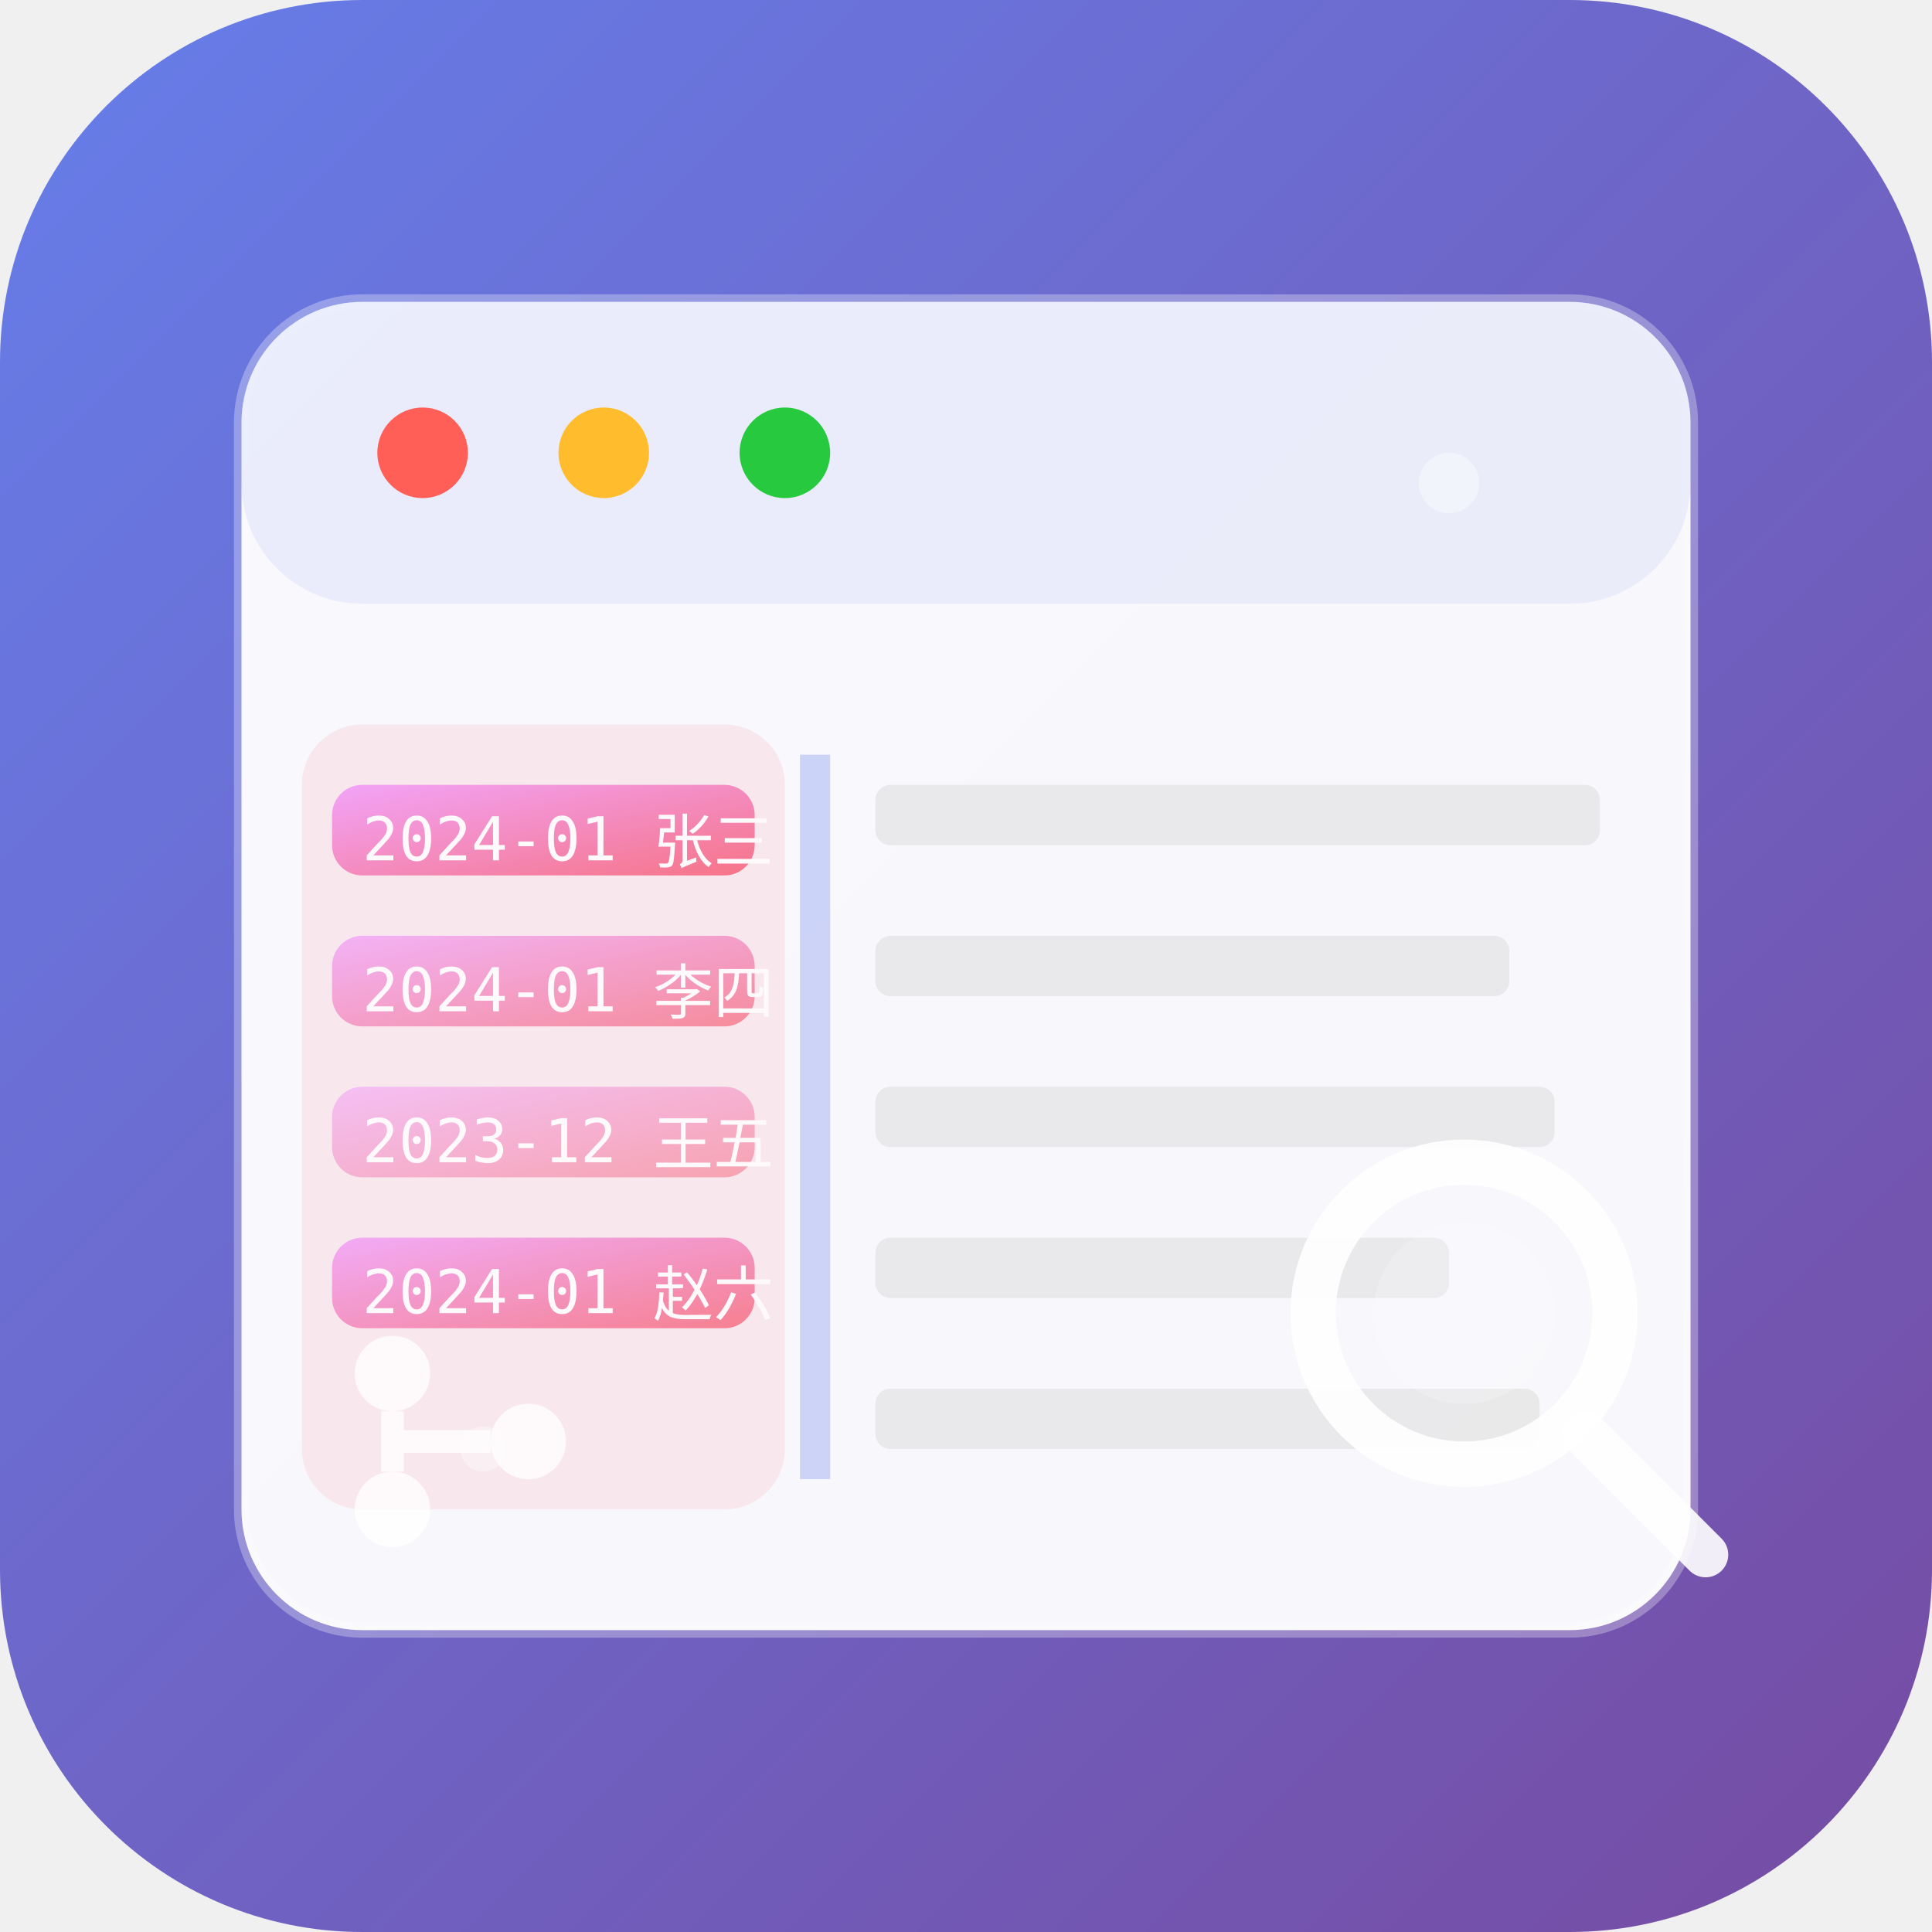
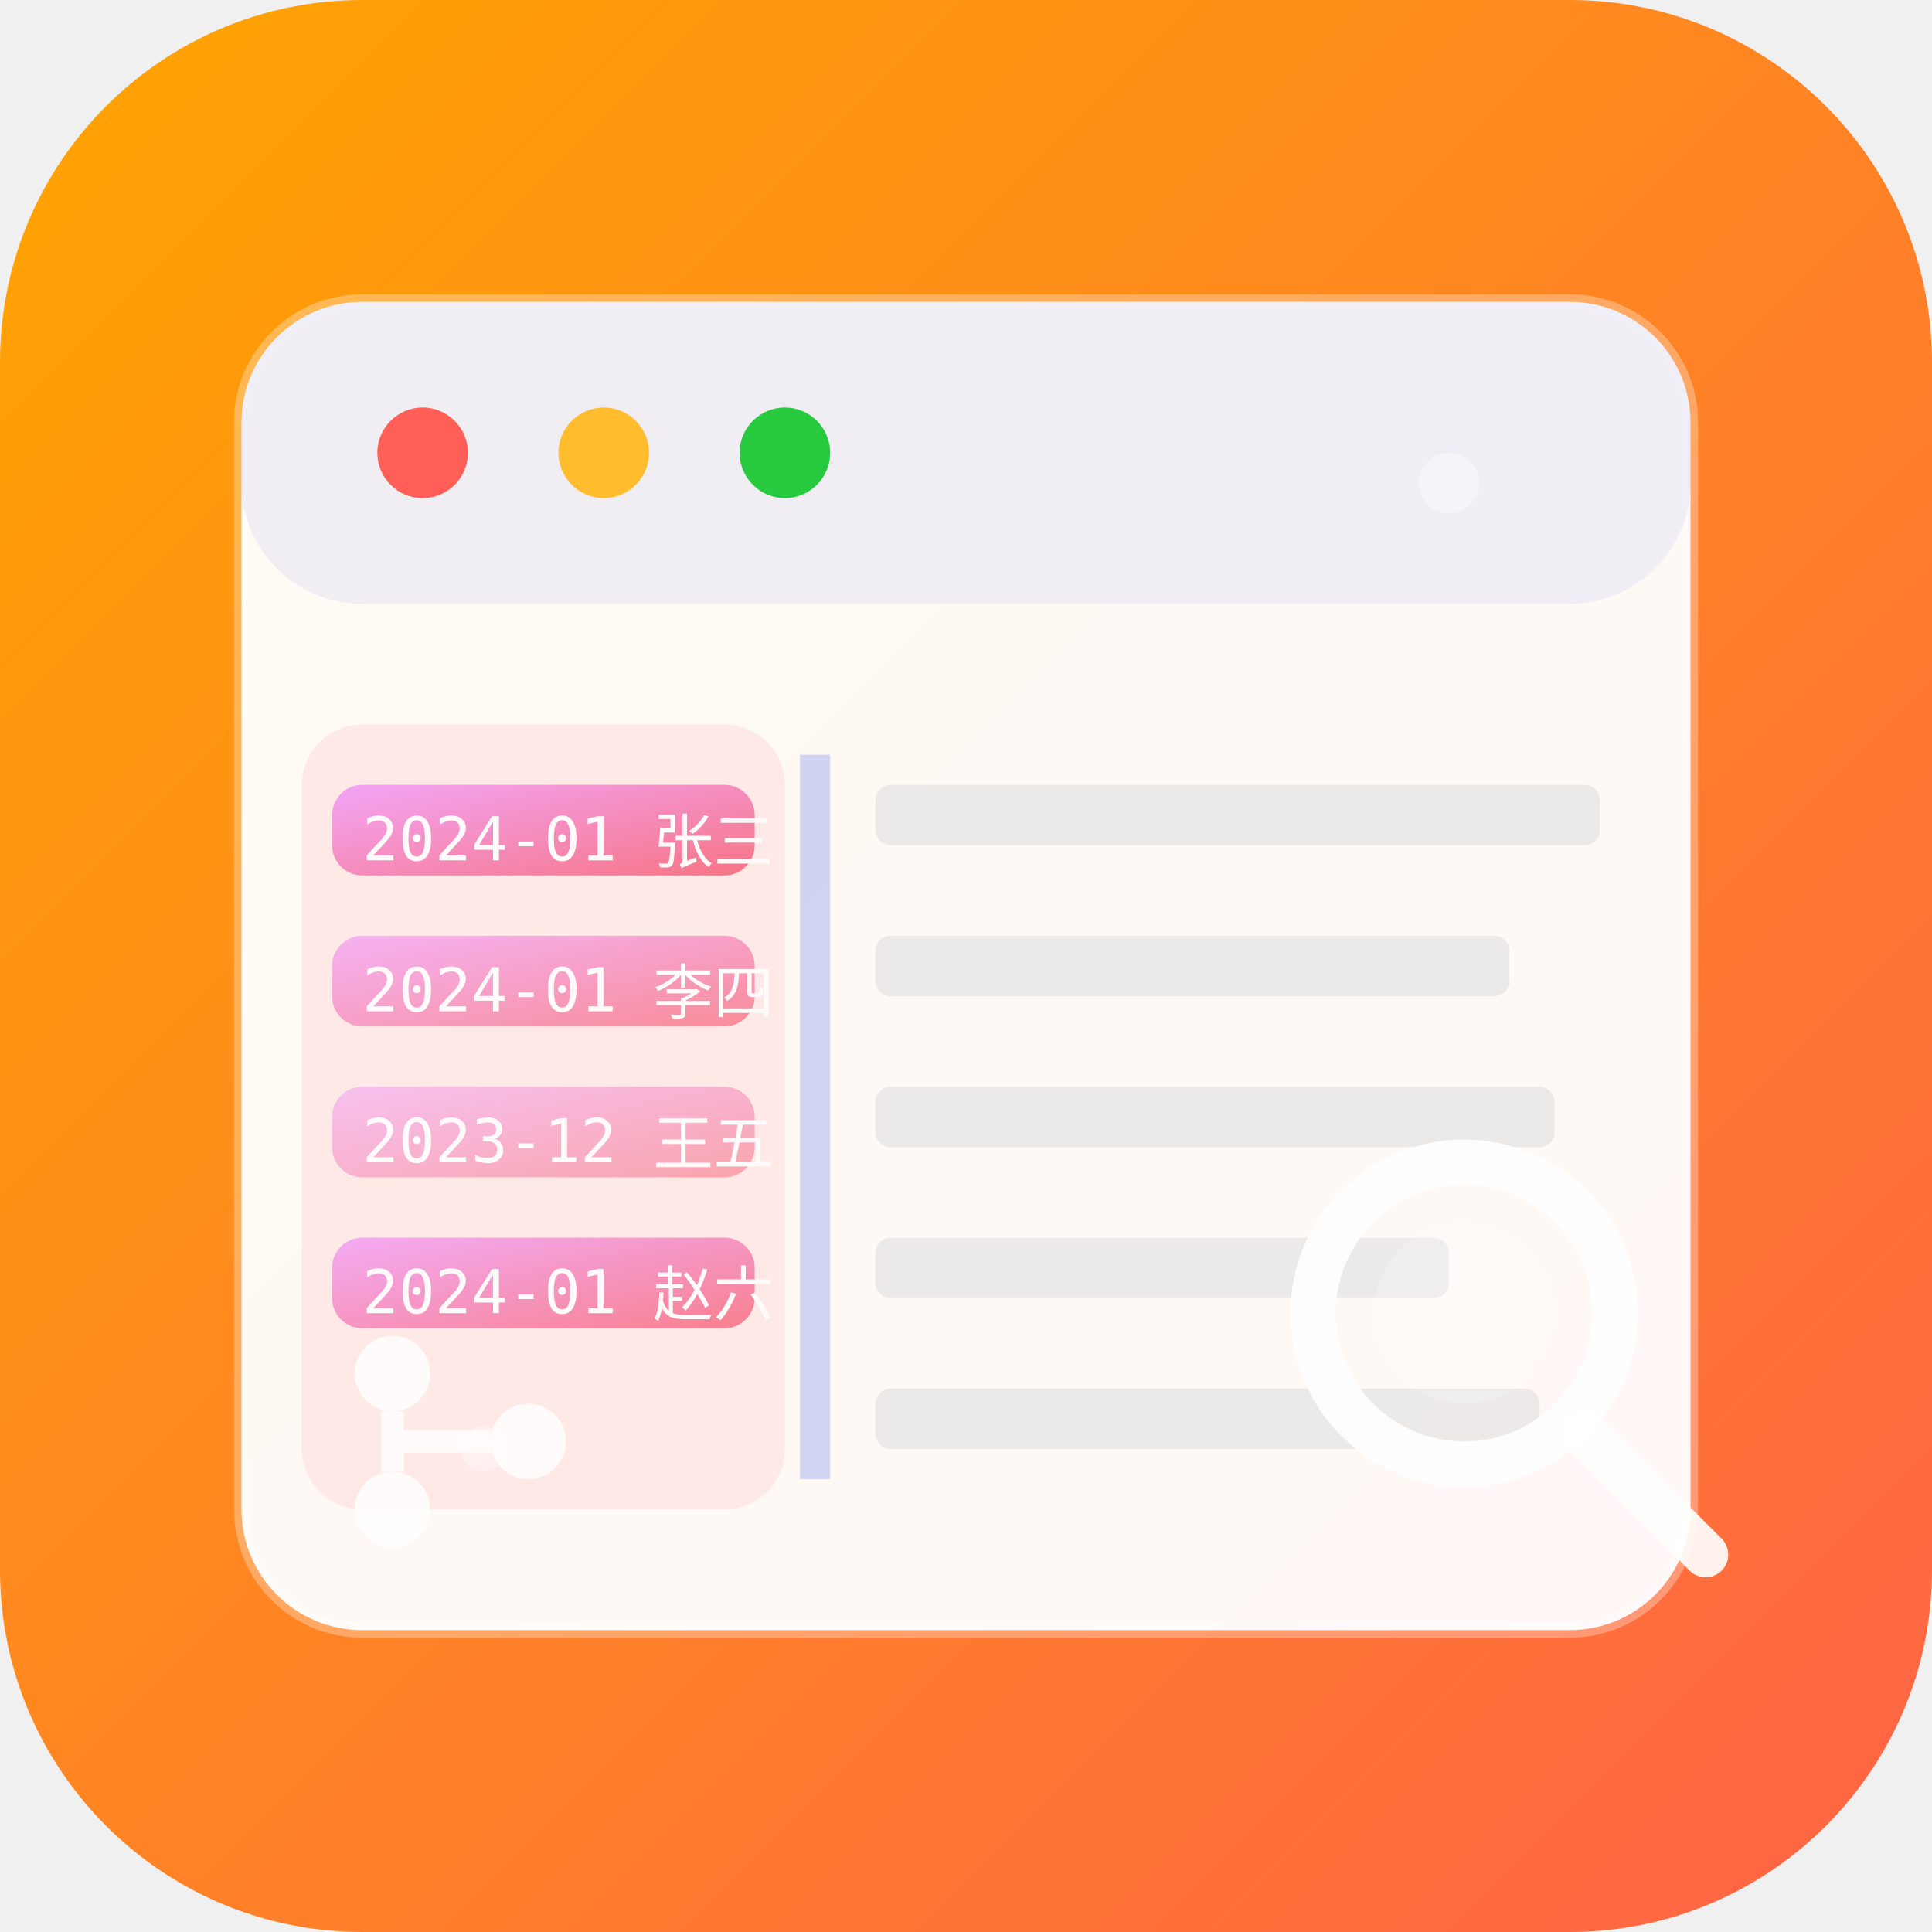
<svg xmlns="http://www.w3.org/2000/svg" width="128" height="128" viewBox="0 0 128 128">
  <defs>
    <linearGradient id="mainGradient" x1="0%" y1="0%" x2="100%" y2="100%">
-       <stop offset="0%" style="stop-color:#667eea" />
-       <stop offset="100%" style="stop-color:#764ba2" />
+       <stop offset="0%" style="stop-color:#FFA500" />
+       <stop offset="100%" style="stop-color:#FF6347" />
    </linearGradient>
    <linearGradient id="codeGradient" x1="0%" y1="0%" x2="100%" y2="100%">
      <stop offset="0%" style="stop-color:#f093fb" />
      <stop offset="100%" style="stop-color:#f5576c" />
    </linearGradient>
  </defs>
  <rect width="128" height="128" rx="24" fill="url(#mainGradient)" />
  <rect x="16" y="20" width="96" height="88" rx="8" fill="rgba(255,255,255,0.95)" stroke="rgba(255,255,255,0.3)" stroke-width="1" />
  <rect x="16" y="20" width="96" height="20" rx="8" fill="rgba(102,126,234,0.1)" />
  <circle cx="28" cy="30" r="3" fill="#ff5f56" />
  <circle cx="40" cy="30" r="3" fill="#ffbd2e" />
  <circle cx="52" cy="30" r="3" fill="#27ca3f" />
  <rect x="20" y="48" width="32" height="52" fill="rgba(245,87,108,0.1)" rx="4" />
  <g opacity="0.8">
    <rect x="22" y="52" width="28" height="6" fill="url(#codeGradient)" rx="2" />
    <text x="24" y="57" font-family="monospace" font-size="4" fill="white">2024-01 张三</text>
    <rect x="22" y="62" width="28" height="6" fill="url(#codeGradient)" rx="2" opacity="0.8" />
    <text x="24" y="67" font-family="monospace" font-size="4" fill="white">2024-01 李四</text>
    <rect x="22" y="72" width="28" height="6" fill="url(#codeGradient)" rx="2" opacity="0.6" />
    <text x="24" y="77" font-family="monospace" font-size="4" fill="white">2023-12 王五</text>
    <rect x="22" y="82" width="28" height="6" fill="url(#codeGradient)" rx="2" opacity="0.9" />
    <text x="24" y="87" font-family="monospace" font-size="4" fill="white">2024-01 赵六</text>
  </g>
  <line x1="54" y1="50" x2="54" y2="98" stroke="rgba(102,126,234,0.3)" stroke-width="2" />
  <g opacity="0.6">
    <rect x="58" y="52" width="48" height="4" fill="#e0e0e0" rx="1" />
    <rect x="58" y="62" width="42" height="4" fill="#e0e0e0" rx="1" />
    <rect x="58" y="72" width="45" height="4" fill="#e0e0e0" rx="1" />
    <rect x="58" y="82" width="38" height="4" fill="#e0e0e0" rx="1" />
    <rect x="58" y="92" width="44" height="4" fill="#e0e0e0" rx="1" />
  </g>
  <g transform="translate(85, 75)">
    <circle cx="12" cy="12" r="10" fill="none" stroke="white" stroke-width="3" opacity="0.9" />
    <circle cx="12" cy="12" r="6" fill="rgba(255,255,255,0.2)" />
    <line x1="20" y1="20" x2="28" y2="28" stroke="white" stroke-width="3" stroke-linecap="round" opacity="0.9" />
  </g>
  <g transform="translate(20, 85)" opacity="0.8">
    <circle cx="6" cy="6" r="2.5" fill="white" />
    <circle cx="6" cy="15" r="2.5" fill="white" />
    <circle cx="15" cy="10.5" r="2.5" fill="white" />
    <line x1="6" y1="8.5" x2="6" y2="12.5" stroke="white" stroke-width="1.5" />
    <path d="M6 10.5 Q9 10.5 12.5 10.5" stroke="white" stroke-width="1.5" fill="none" />
  </g>
  <circle cx="96" cy="32" r="2" fill="rgba(255,255,255,0.4)" />
  <circle cx="32" cy="96" r="1.5" fill="rgba(255,255,255,0.3)" />
</svg>
